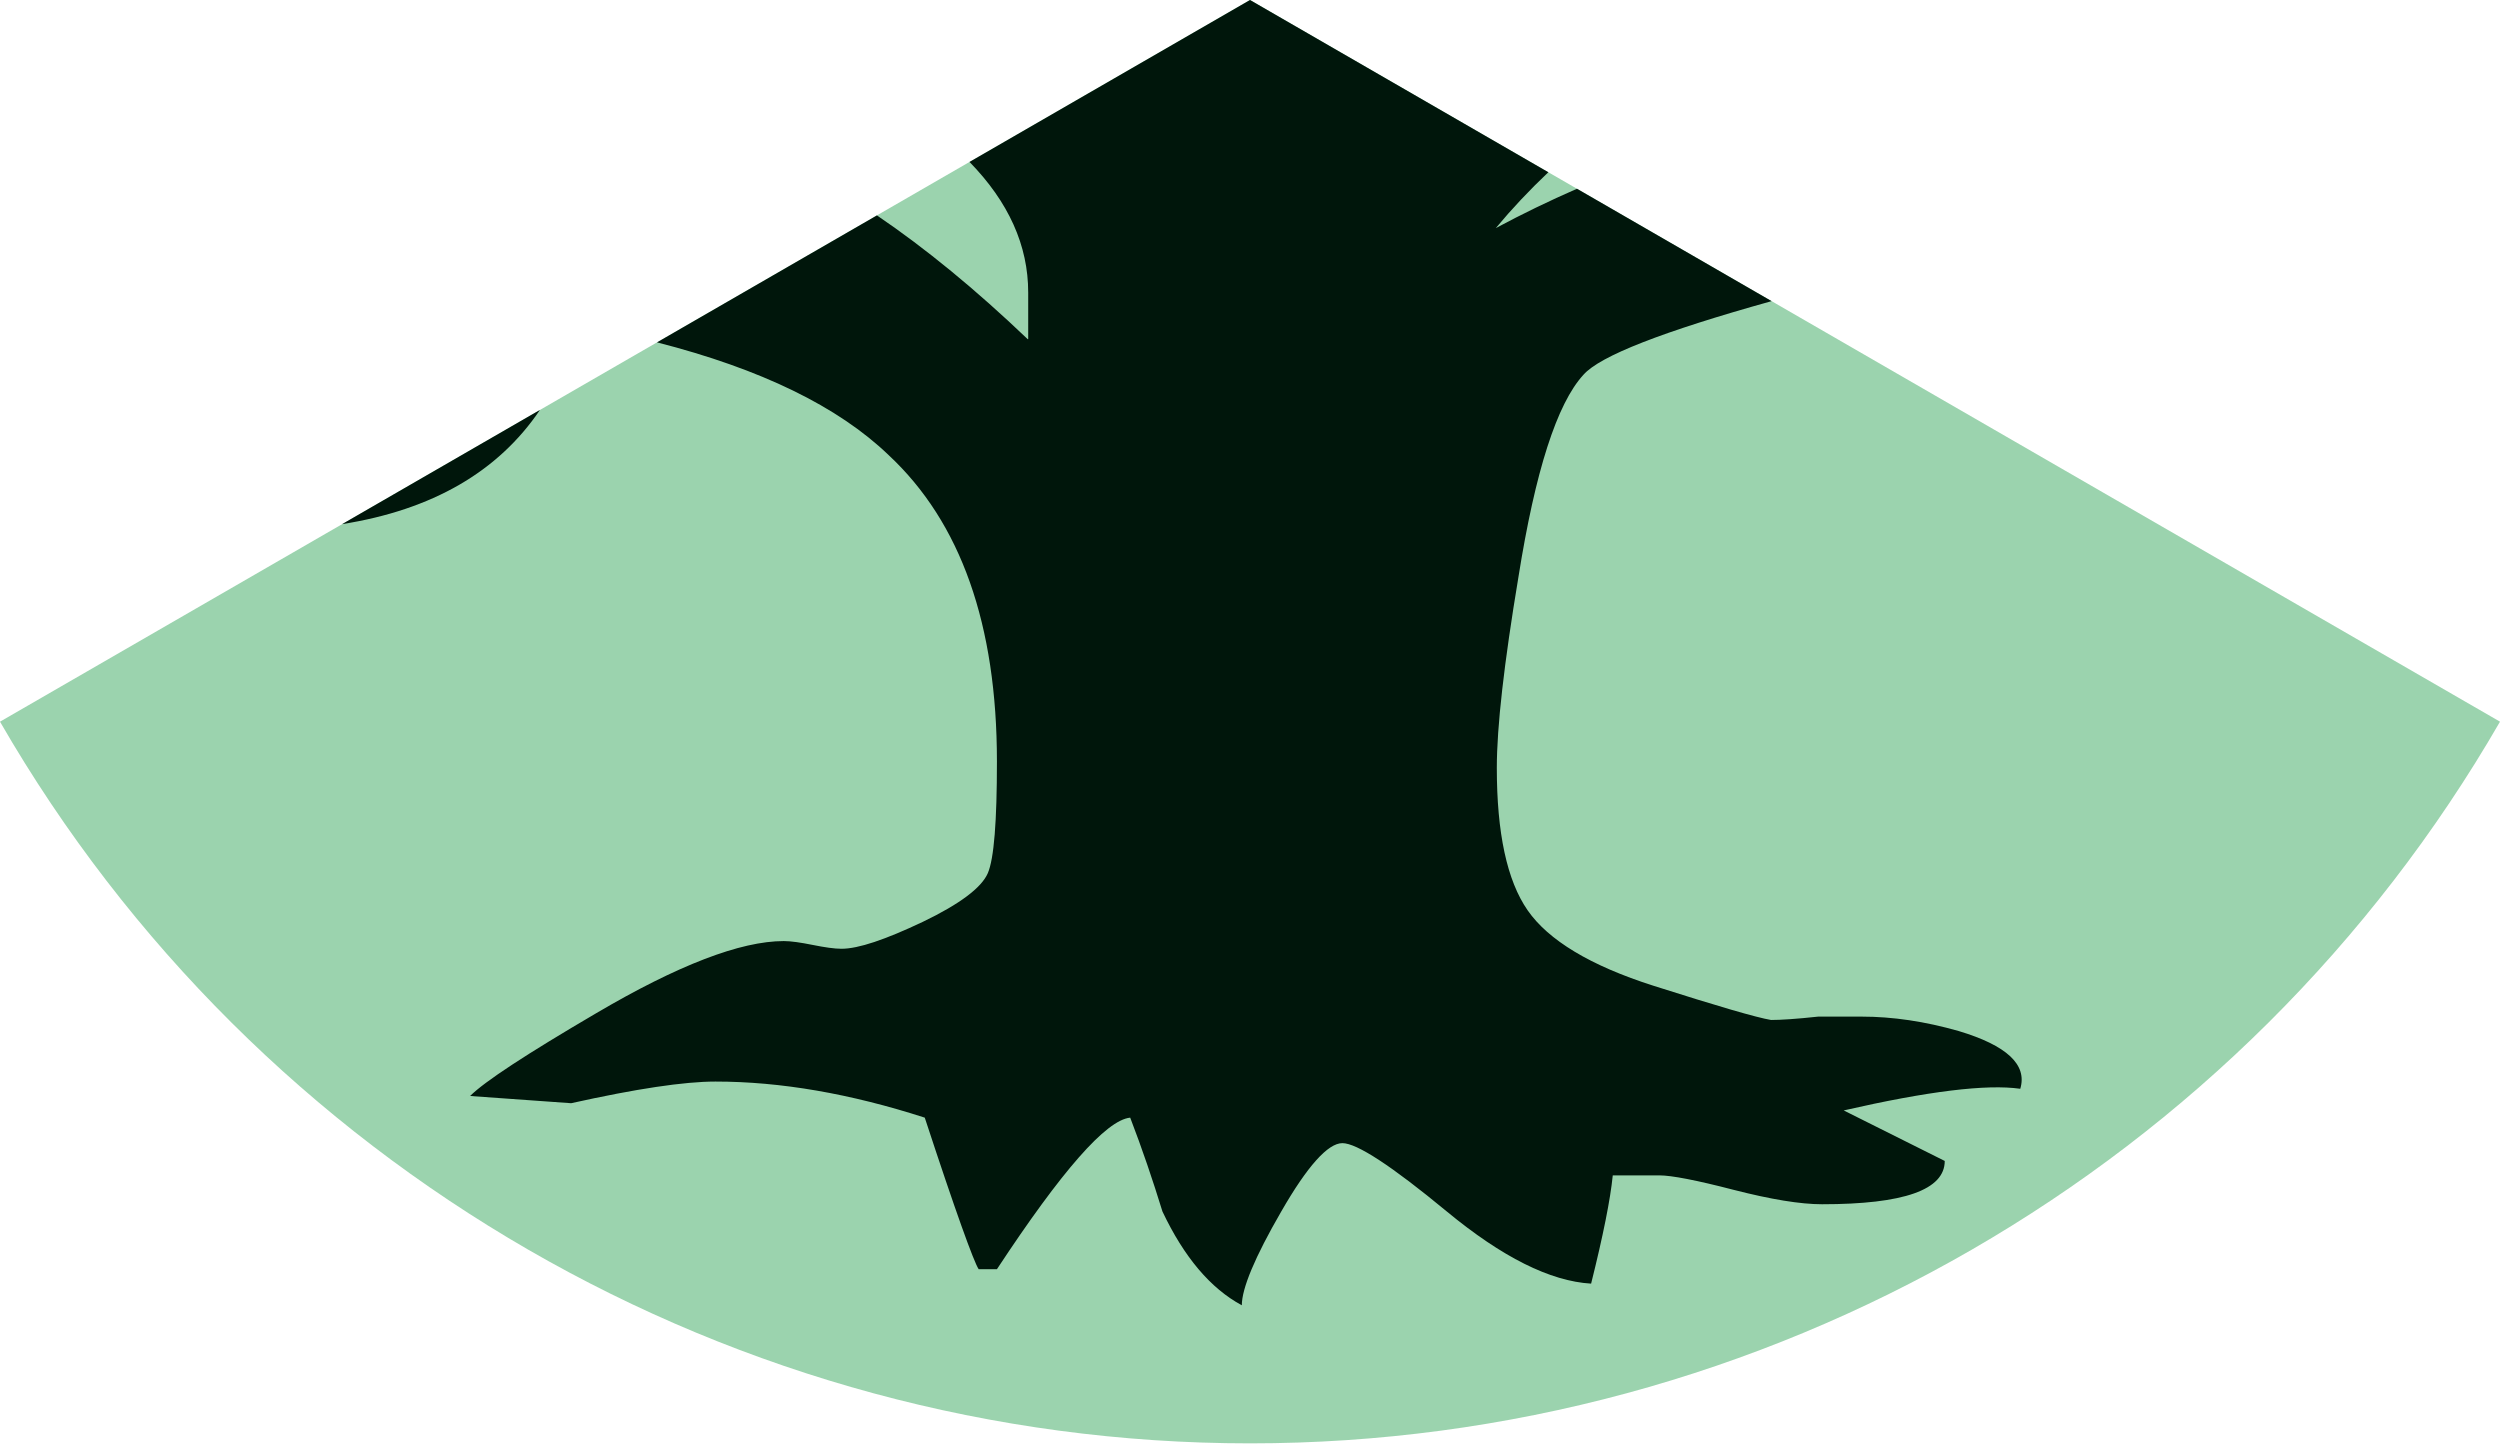
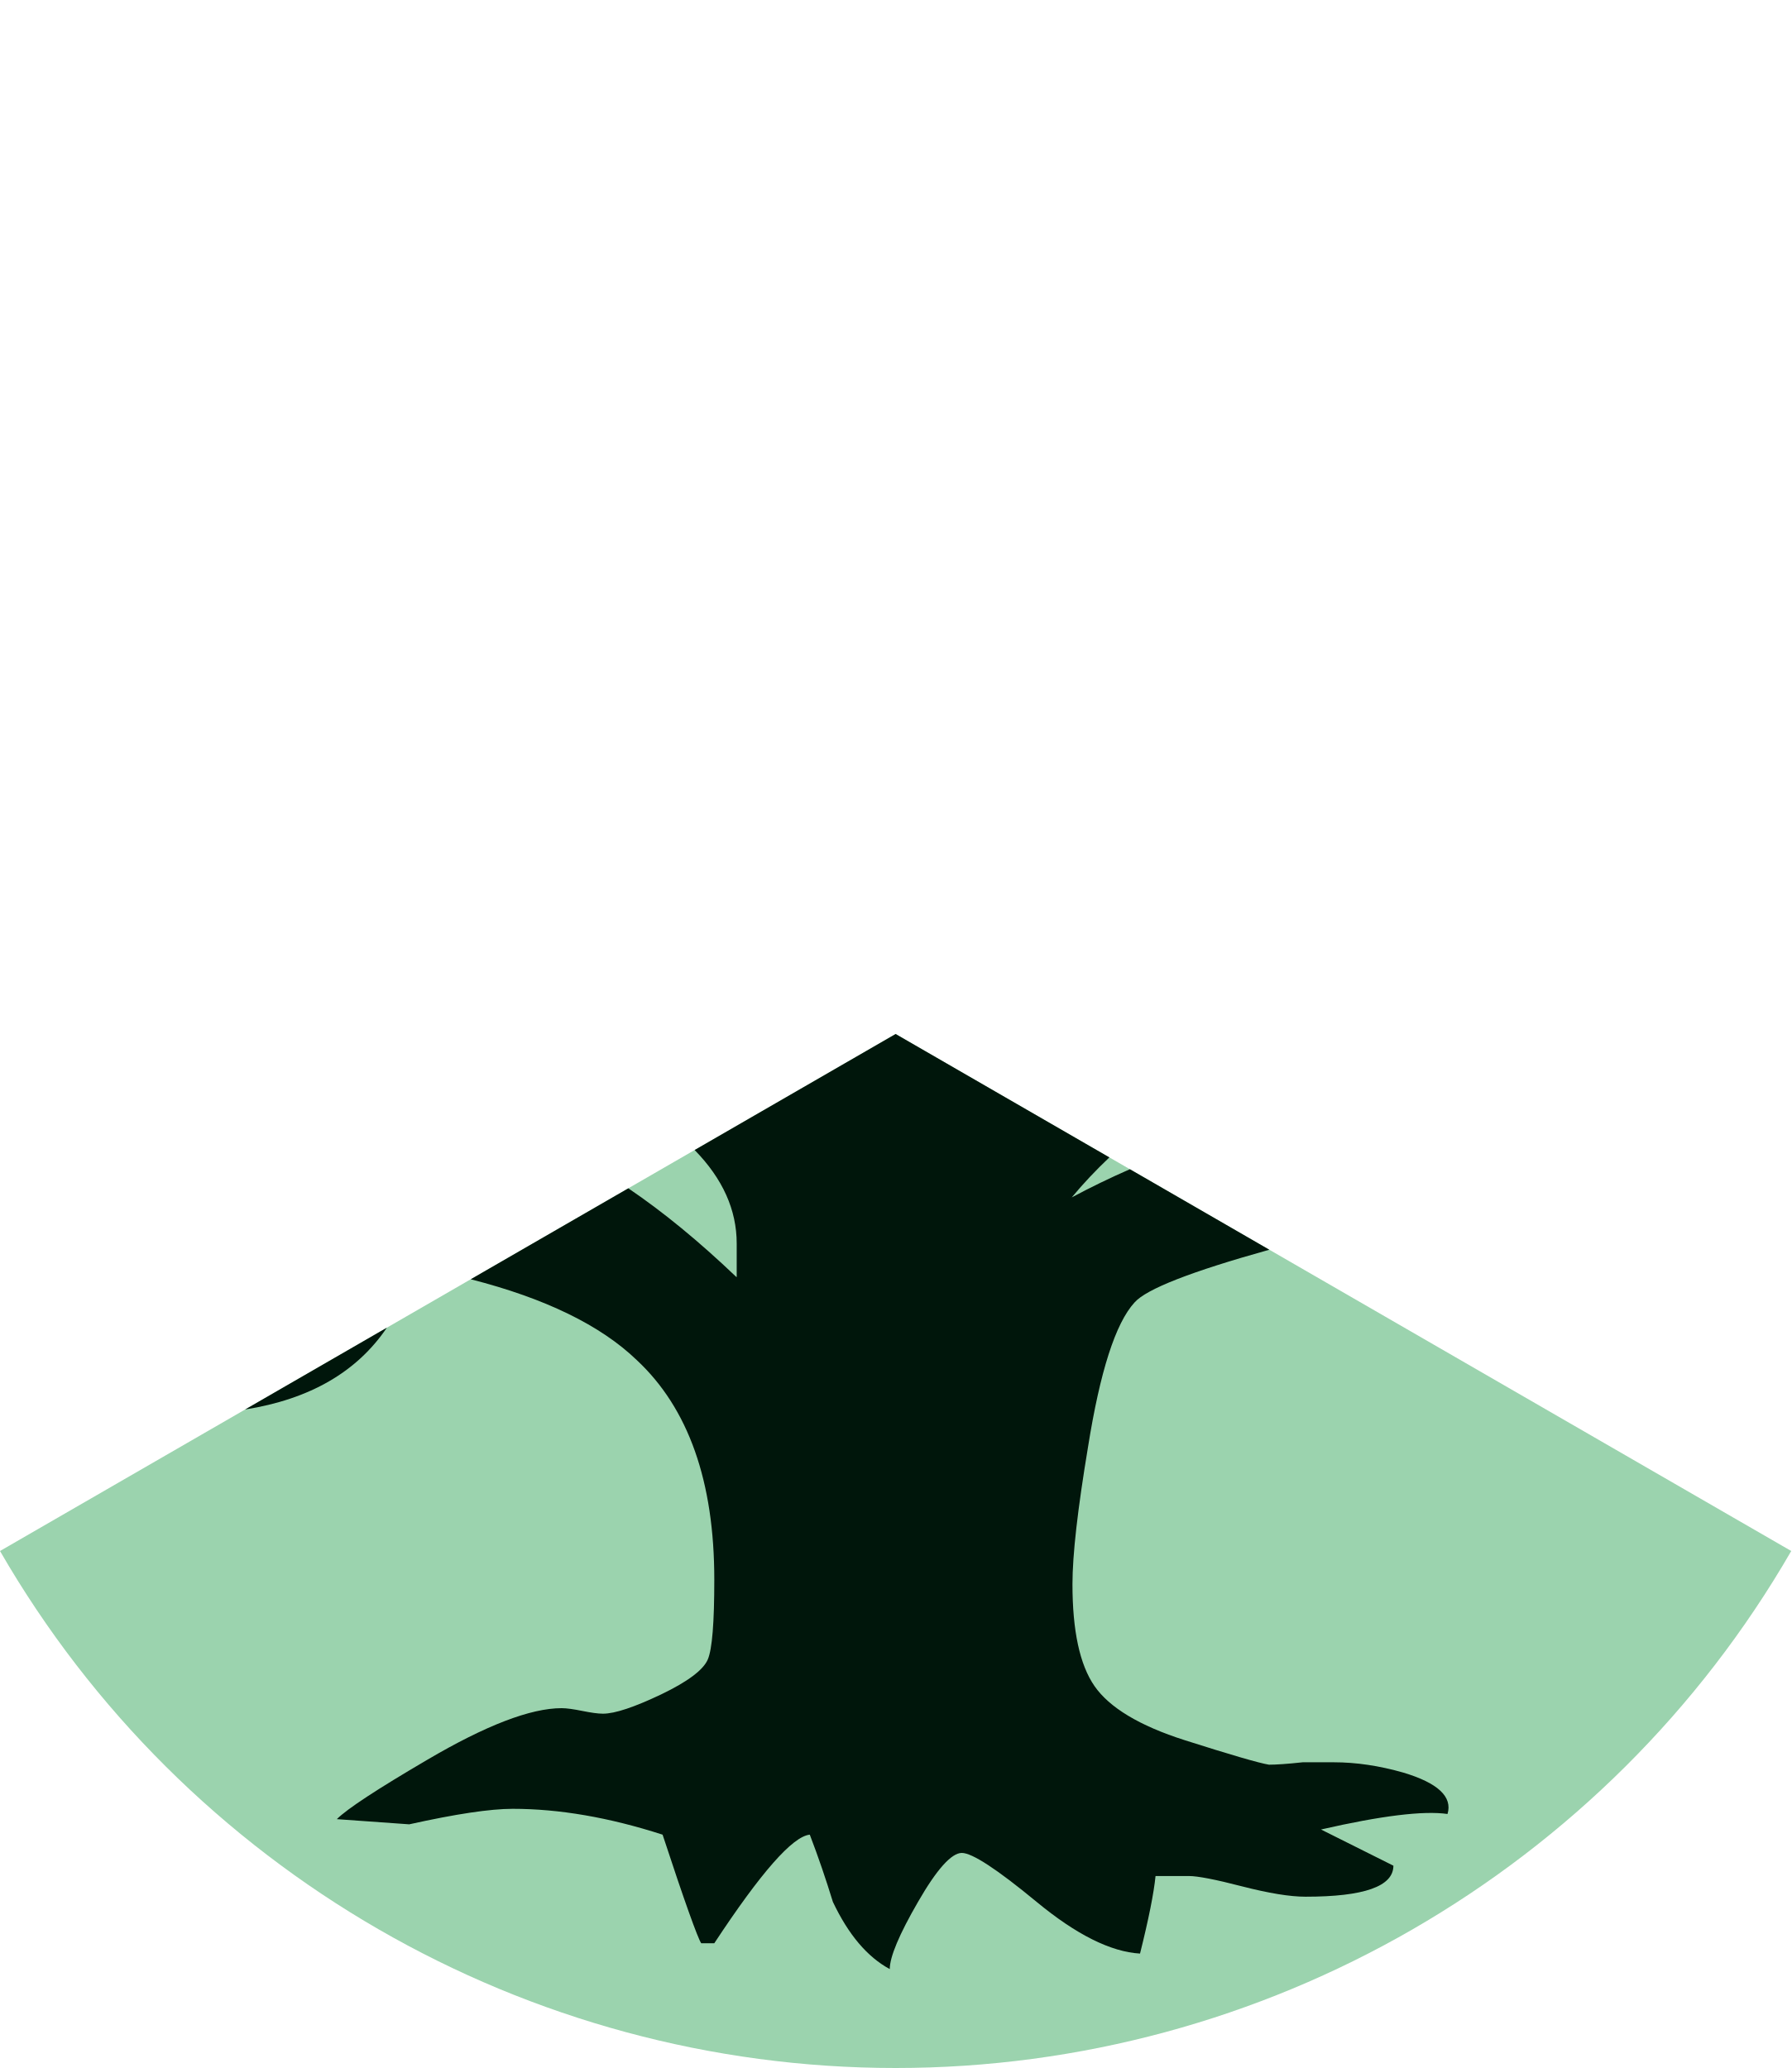
- <svg xmlns="http://www.w3.org/2000/svg" id="Layer_1" version="1.1" viewBox="0 0 519.62 300">
-   <path d="M259.81,0l259.81,150c-53.52,92.71-152.76,150-259.81,150S53.52,242.71,0,150L259.81,0Z" fill="#9bd3ae" />
-   <path d="M112.23,85.2l-41.12,23.74c18.72-2.97,32.43-10.88,41.12-23.74Z" fill="#00160b" />
-   <path d="M310.91,47.4c3.36-4.04,7-7.9,10.91-11.6L259.81,0l-58.3,33.66c8.14,8.33,12.2,17.37,12.2,27.14v9.7h-.1c-10.81-10.32-21.25-18.89-31.34-25.73l-45.71,26.39c21.6,5.53,37.65,13.34,48.15,23.44,15,14,22.5,35.2,22.5,63.7,0,12.4-.6,20.2-1.9,23.2-1.3,3-5.8,6.4-13.5,10.1-7.8,3.7-13.4,5.6-16.9,5.6-1.5,0-3.5-.3-6-.8s-4.5-.8-6-.8c-9,0-22,5-39,15-14.5,8.5-23.2,14.2-26.2,17.2l21,1.5c13.5-3,23.5-4.5,30-4.5,13.5,0,28,2.5,43.5,7.5,6.4,19.5,10.2,30,11.2,31.5h3.8c13.5-20.5,22.7-31,27.7-31.5,2.5,6.5,4.7,13,6.7,19.5,4.5,9.5,10,16,16.5,19.5,0-3.5,2.7-10,8.2-19.5,5.4-9.4,9.7-14.2,12.7-14.2s10.2,4.7,21.7,14.2,21.5,14.5,30,15c2.5-10,4-17.5,4.5-22.5h9.7c2.5,0,7.7,1,15.4,3,7.8,2,13.9,3,18.4,3,17,0,25.5-3,25.5-9l-21-10.5c17.5-4,29.7-5.5,36.7-4.5,1.5-5-2.8-9-12.8-12-7-2-13.7-3-20.2-3h-9c-4.6.5-7.8.7-9.8.7-3-.5-11.2-2.9-24.4-7.1s-21.9-9.5-26.2-15.7-6.4-16.1-6.4-29.6c0-8.5,1.5-21.7,4.5-39.7,3.5-22,8-36,13.5-42,3.43-3.92,16.47-8.99,39.11-15.31l-40.45-23.36c-5.74,2.51-11.36,5.23-16.85,8.17h-.01Z" fill="#00160b" />
+ <svg xmlns="http://www.w3.org/2000/svg" id="Layer_1" version="1.1" viewBox="0 0 519.62 600">
+   <path d="M259.81,300l259.81,150c-53.52,92.71-152.76,150-259.81,150S53.52,542.71,0,450l259.81-150Z" fill="#9bd3ae" />
+   <path d="M112.23,385.2l-41.12,23.74c18.72-2.97,32.43-10.88,41.12-23.74Z" fill="#00160b" />
+   <path d="M310.91,347.4c3.36-4.04,7-7.9,10.91-11.6l-62.01-35.8-58.3,33.66c8.14,8.33,12.2,17.37,12.2,27.14v9.7h-.1c-10.81-10.32-21.25-18.89-31.34-25.73l-45.71,26.39c21.6,5.53,37.65,13.34,48.15,23.44,15,14,22.5,35.2,22.5,63.7,0,12.4-.6,20.2-1.9,23.2-1.3,3-5.8,6.4-13.5,10.1-7.8,3.7-13.4,5.6-16.9,5.6-1.5,0-3.5-.3-6-.8s-4.5-.8-6-.8c-9,0-22,5-39,15-14.5,8.5-23.2,14.2-26.2,17.2l21,1.5c13.5-3,23.5-4.5,30-4.5,13.5,0,28,2.5,43.5,7.5,6.4,19.5,10.2,30,11.2,31.5h3.8c13.5-20.5,22.7-31,27.7-31.5,2.5,6.5,4.7,13,6.7,19.5,4.5,9.5,10,16,16.5,19.5,0-3.5,2.7-10,8.2-19.5,5.4-9.4,9.7-14.2,12.7-14.2s10.2,4.7,21.7,14.2,21.5,14.5,30,15c2.5-10,4-17.5,4.5-22.5h9.7c2.5,0,7.7,1,15.4,3,7.8,2,13.9,3,18.4,3,17,0,25.5-3,25.5-9l-21-10.5c17.5-4,29.7-5.5,36.7-4.5,1.5-5-2.8-9-12.8-12-7-2-13.7-3-20.2-3h-9c-4.6.5-7.8.7-9.8.7-3-.5-11.2-2.9-24.4-7.1s-21.9-9.5-26.2-15.7-6.4-16.1-6.4-29.6c0-8.5,1.5-21.7,4.5-39.7,3.5-22,8-36,13.5-42,3.43-3.92,16.47-8.99,39.11-15.31l-40.45-23.36c-5.74,2.51-11.36,5.23-16.85,8.17h-.01Z" fill="#00160b" />
</svg>
